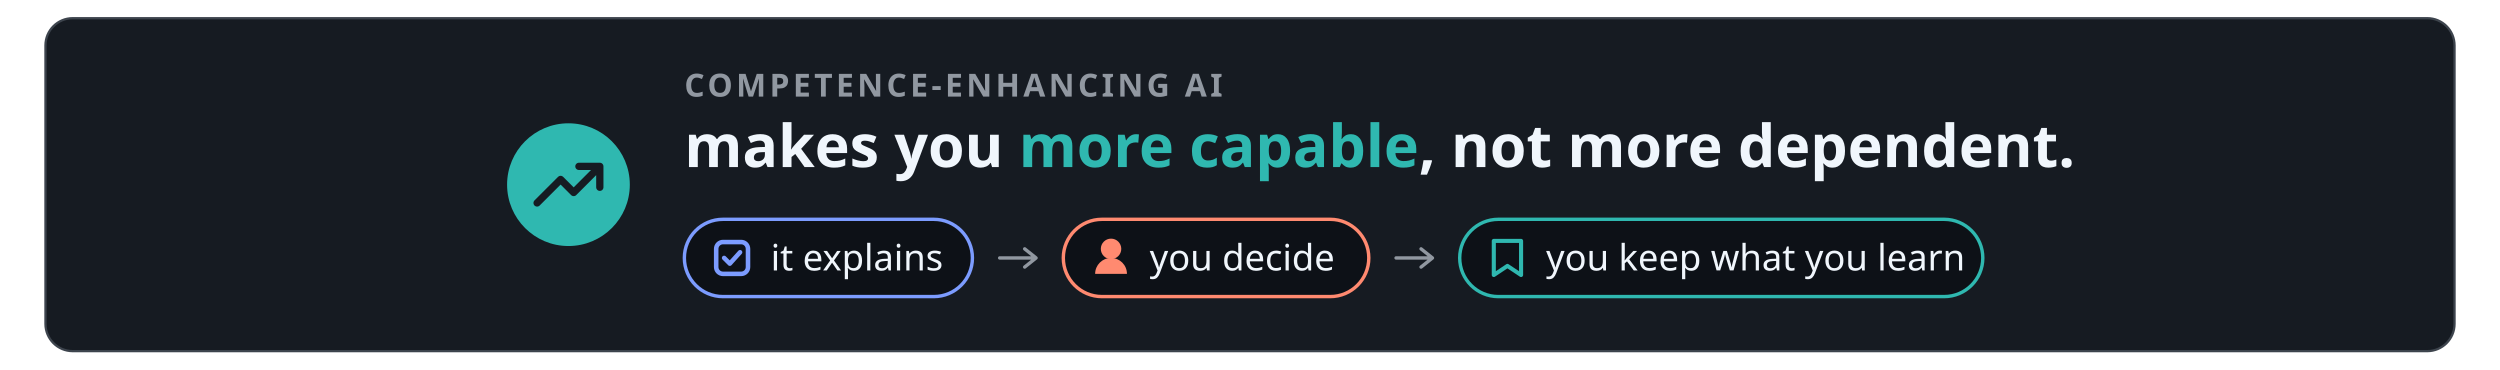
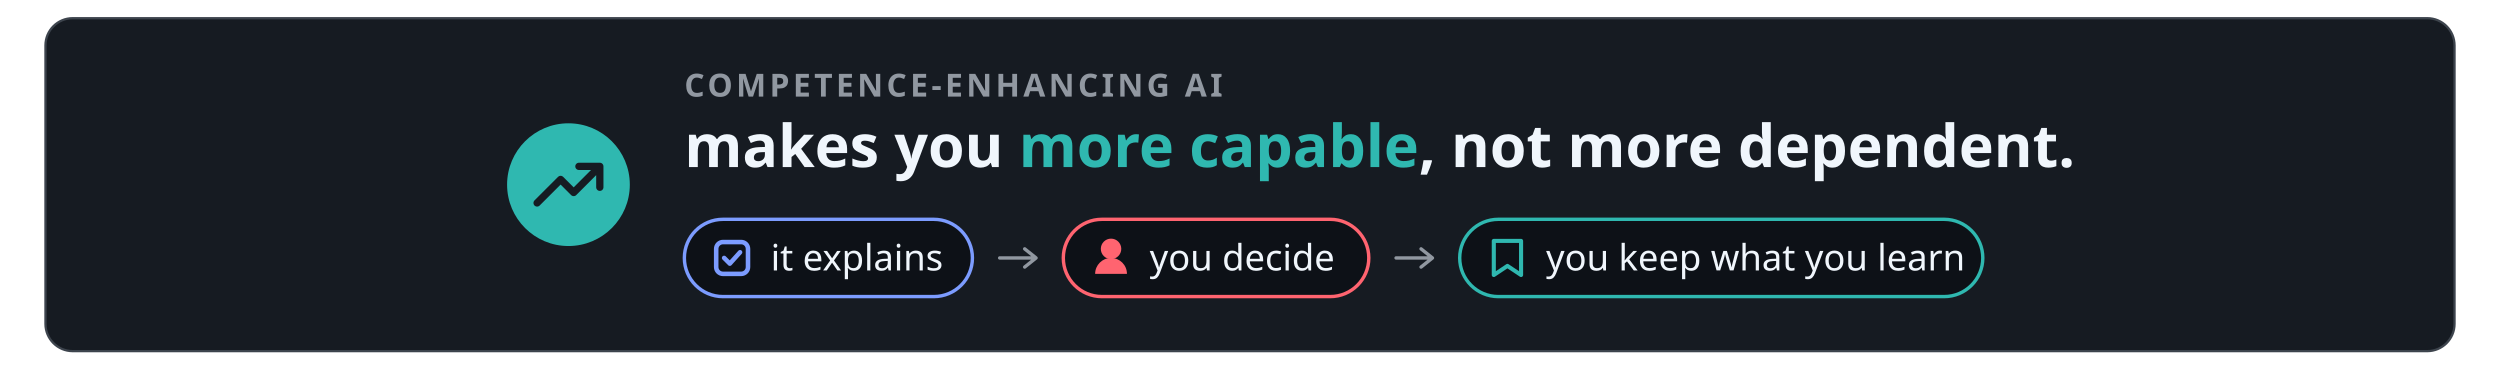
<svg xmlns="http://www.w3.org/2000/svg" viewBox="0 0 1100 162.5" width="1100" height="162.5" role="img" aria-labelledby="title desc">
  <rect x="20" y="8" width="1060" height="146.5" rx="12" fill="#161b22" stroke="#3d444d" stroke-width="1" />
  <circle cx="250.12" cy="81.25" r="27" fill="#2fb8b0" />
  <path d="M236.32,89.30 L246.67,78.95 L252.42,84.70 L263.92,73.20 M254.72,73.20 H263.92 V82.40" fill="none" stroke="#161b22" stroke-width="3.2" stroke-linecap="round" stroke-linejoin="round" />
  <text x="301.12" y="42.5" font-family="-apple-system,BlinkMacSystemFont,'Segoe UI','Noto Sans',Helvetica,Arial,sans-serif" font-size="14" fill="#9198a1" font-weight="700" letter-spacing="1.5">COMPETENCE-ENHANCING AI</text>
  <text x="301.12" y="73.5" font-family="-apple-system,BlinkMacSystemFont,'Segoe UI','Noto Sans',Helvetica,Arial,sans-serif" font-size="26" fill="#f0f6fc" font-weight="700">makes you <tspan fill="#2fb8b0">more capable</tspan>, not more dependent.</text>
  <rect x="301.12" y="96.5" width="126.74" height="34" rx="17" fill="#0d1117" stroke="#7c9cff" stroke-width="1.5" />
  <rect x="315.12" y="106.5" width="14" height="14" rx="3" fill="none" stroke="#7c9cff" stroke-width="2" />
  <path d="M318.62,113.5 l2.5,2.5 l4.5,-5" fill="none" stroke="#7c9cff" stroke-width="2" stroke-linecap="round" stroke-linejoin="round" />
  <text x="339.12" y="119" font-family="-apple-system,BlinkMacSystemFont,'Segoe UI','Noto Sans',Helvetica,Arial,sans-serif" font-size="16" fill="#f0f6fc">it explains</text>
  <path d="M439.86,113.5 h16 m-5,-4 l5,4 l-5,4" fill="none" stroke="#9198a1" stroke-width="1.5" stroke-linecap="round" stroke-linejoin="round" />
-   <rect x="467.86" y="96.5" width="134.41" height="34" rx="17" fill="#0d1117" stroke="#ff8a70" stroke-width="1.5" />
-   <circle cx="488.86" cy="109.5" r="4.5" fill="#ff8a70" />
-   <path d="M481.86,120.5 a7,7 0 0 1 14,0 z" fill="#ff8a70" />
+   <rect x="467.86" y="96.5" width="134.41" height="34" rx="17" fill="#0d1117" stroke="#ff6470" stroke-width="1.5" />
+   <circle cx="488.86" cy="109.5" r="4.5" fill="#ff6470" />
+   <path d="M481.86,120.5 a7,7 0 0 1 14,0 z" fill="#ff6470" />
  <text x="505.86" y="119" font-family="-apple-system,BlinkMacSystemFont,'Segoe UI','Noto Sans',Helvetica,Arial,sans-serif" font-size="16" fill="#f0f6fc">you decide</text>
  <path d="M614.27,113.5 h16 m-5,-4 l5,4 l-5,4" fill="none" stroke="#9198a1" stroke-width="1.5" stroke-linecap="round" stroke-linejoin="round" />
  <rect x="642.27" y="96.5" width="230.16" height="34" rx="17" fill="#0d1117" stroke="#2fb8b0" stroke-width="1.5" />
  <path d="M657.27,106 h12 v15 l-6,-4 l-6,4 Z" fill="none" stroke="#2fb8b0" stroke-width="1.8" stroke-linejoin="round" />
  <text x="680.27" y="119" font-family="-apple-system,BlinkMacSystemFont,'Segoe UI','Noto Sans',Helvetica,Arial,sans-serif" font-size="16" fill="#f0f6fc">you keep what you learn</text>
</svg>
